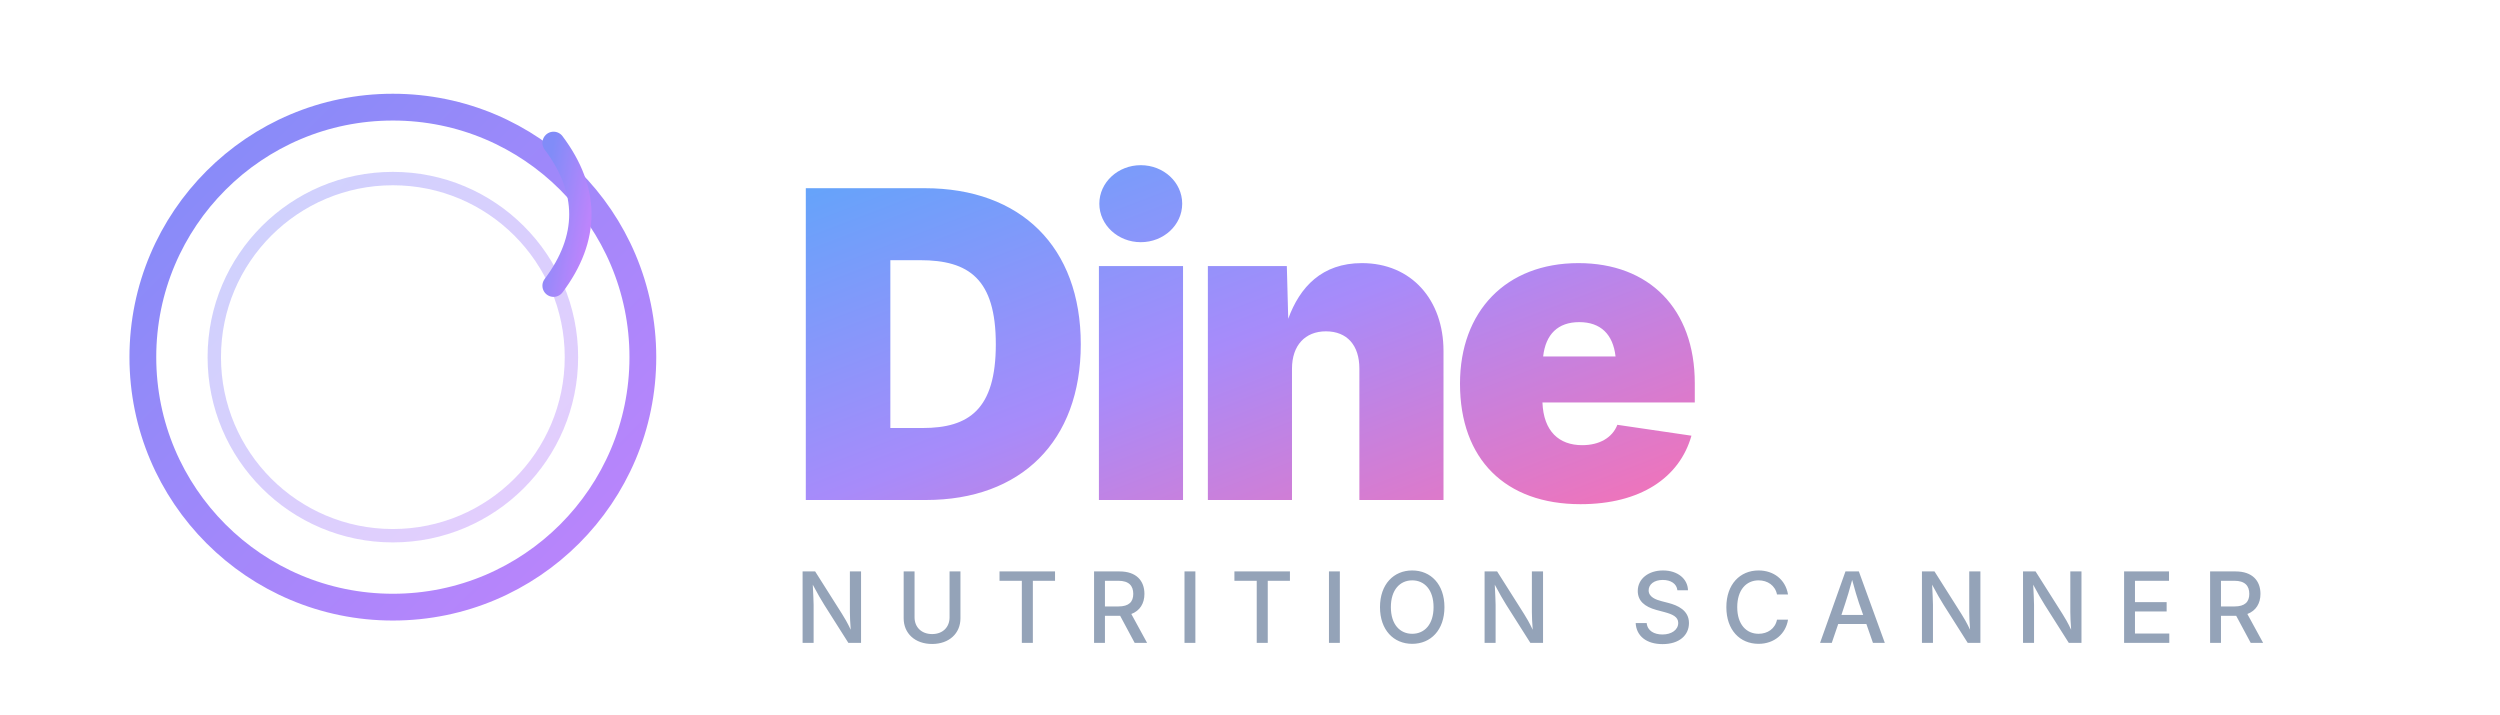
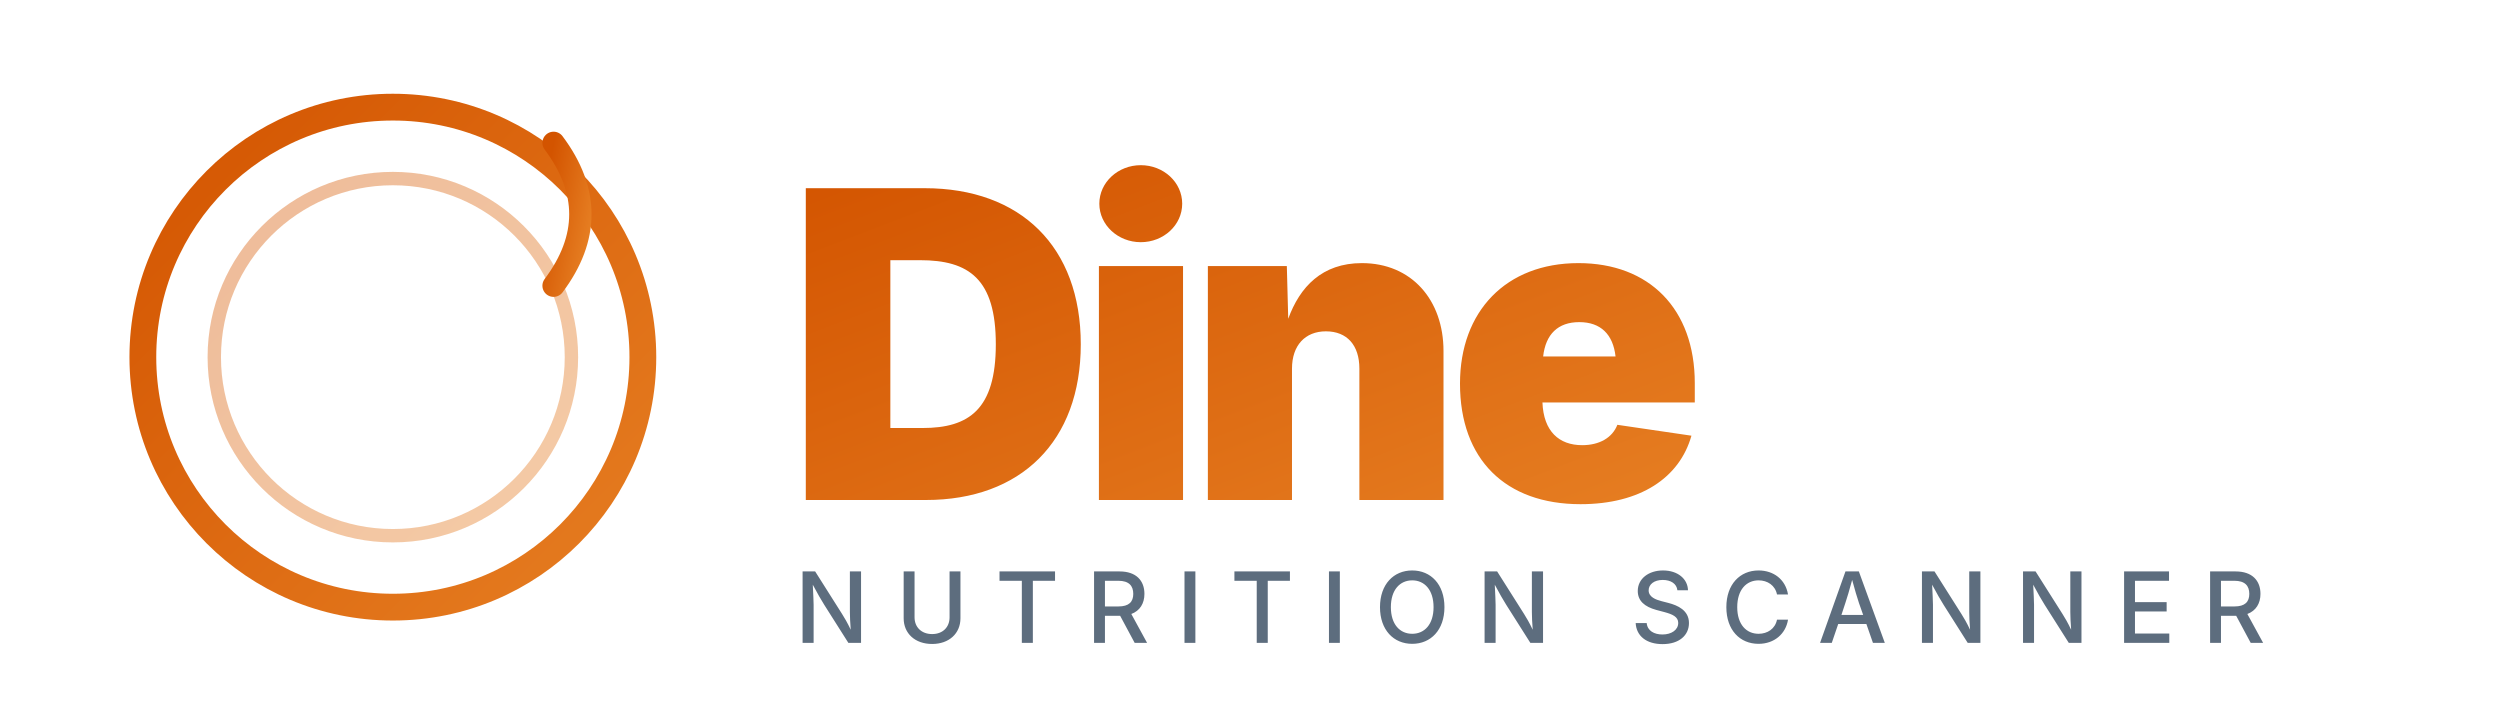
<svg xmlns="http://www.w3.org/2000/svg" viewBox="0 0 280 80" fill="none">
  <defs>
    <linearGradient id="grad" x1="0%" y1="0%" x2="100%" y2="100%">
-       <stop offset="0%" style="stop-color:#60a5fa" />
-       <stop offset="50%" style="stop-color:#a78bfa" />
-       <stop offset="100%" style="stop-color:#f472b6" />
+       <stop offset="0%" style="stop-color:#D35400" />
+       <stop offset="100%" style="stop-color:#E67E22" />
    </linearGradient>
    <linearGradient id="plate-grad" x1="0%" y1="0%" x2="100%" y2="100%">
-       <stop offset="0%" style="stop-color:#818cf8" />
-       <stop offset="100%" style="stop-color:#c084fc" />
+       <stop offset="0%" style="stop-color:#D35400" />
+       <stop offset="100%" style="stop-color:#E67E22" />
    </linearGradient>
  </defs>
  <g transform="translate(12, 8)">
    <circle cx="32" cy="32" r="28" stroke="url(#plate-grad)" stroke-width="3" fill="none" />
    <circle cx="32" cy="32" r="20" stroke="url(#plate-grad)" stroke-width="1.5" fill="none" opacity="0.4" />
    <g stroke="url(#plate-grad)" stroke-width="2.5" stroke-linecap="round">
      <line x1="14" y1="8" x2="14" y2="24" />
      <line x1="14" y1="24" x2="14" y2="56" />
      <line x1="10" y1="8" x2="10" y2="18" />
      <line x1="18" y1="8" x2="18" y2="18" />
      <line x1="10" y1="18" x2="18" y2="18" />
    </g>
    <g stroke="url(#plate-grad)" stroke-width="2.5" stroke-linecap="round">
      <line x1="50" y1="8" x2="50" y2="56" />
      <path d="M50 8 Q56 16 50 24" fill="none" />
    </g>
  </g>
  <text x="88" y="56" font-family="'Inter', 'Helvetica Neue', Arial, sans-serif" font-size="48" font-weight="900" letter-spacing="-2" fill="url(#grad)">
    Dine
  </text>
-   <text x="89" y="72" font-family="'Inter', 'Helvetica Neue', Arial, sans-serif" font-size="11" font-weight="500" letter-spacing="3" fill="#94a3b8" text-transform="uppercase">
+   <text x="89" y="72" font-family="'Inter', 'Helvetica Neue', Arial, sans-serif" font-size="11" font-weight="500" letter-spacing="3" fill="#5D6D7E" text-transform="uppercase">
    NUTRITION SCANNER
  </text>
</svg>
